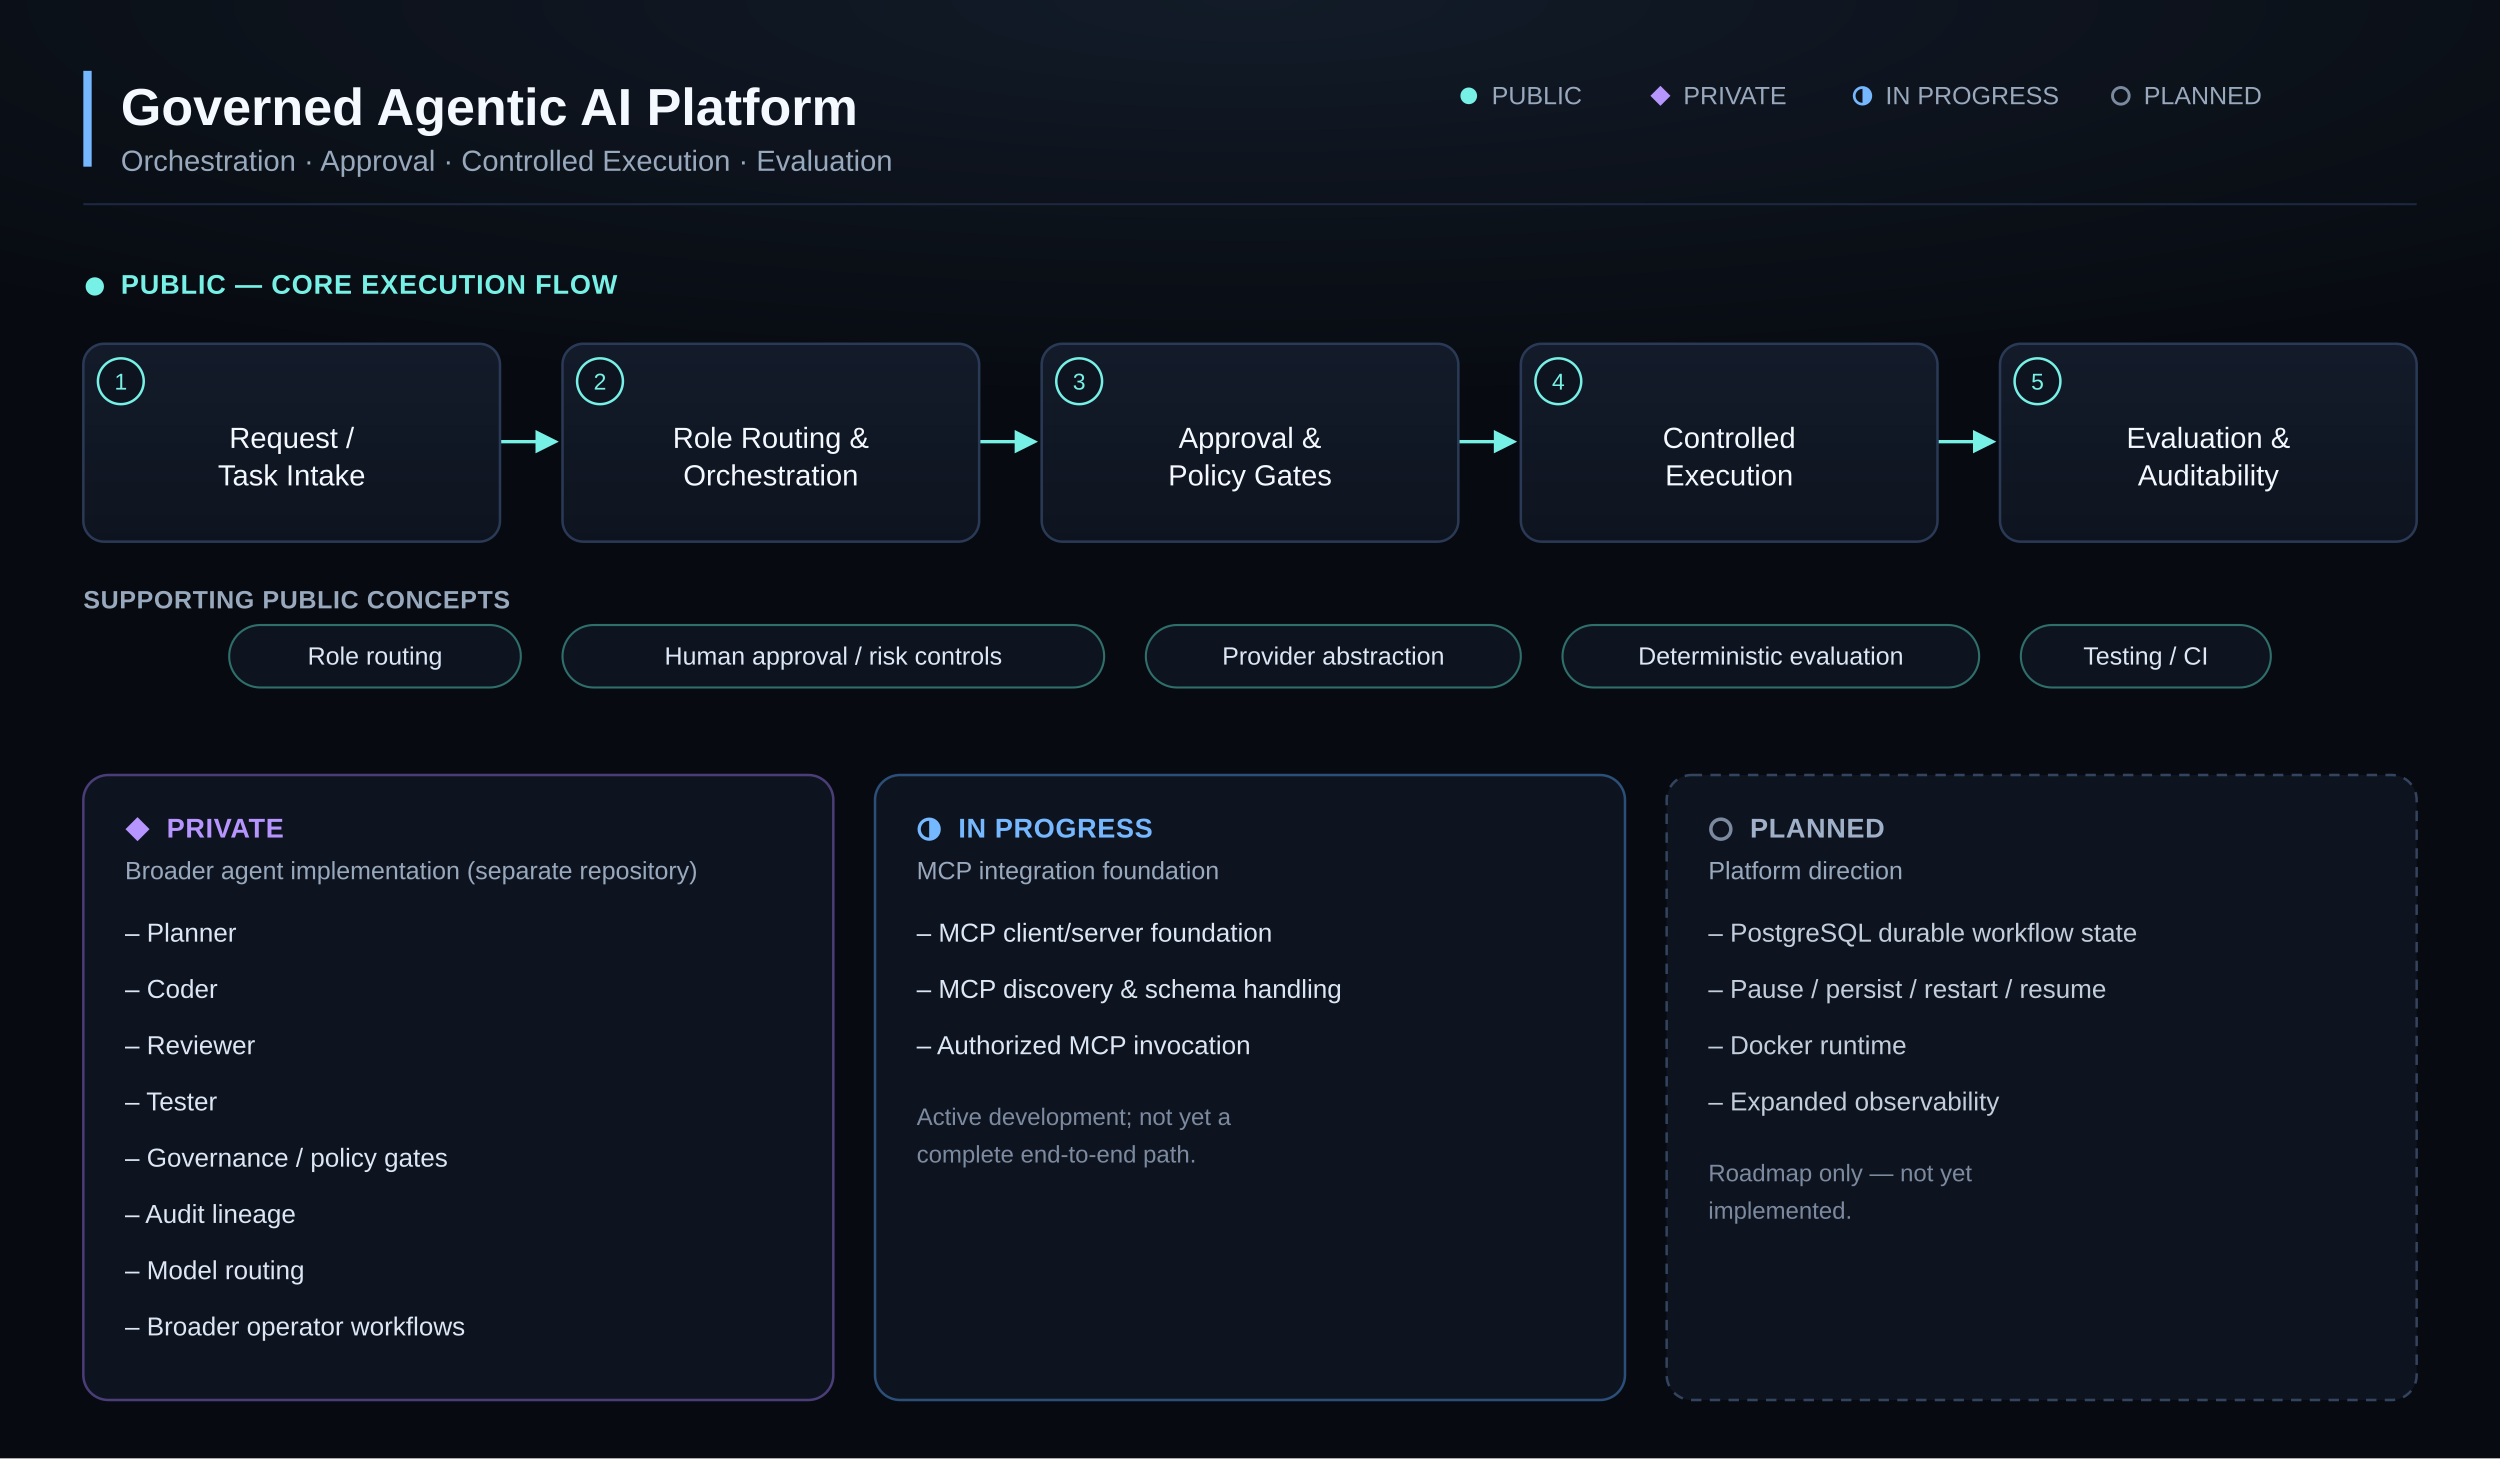
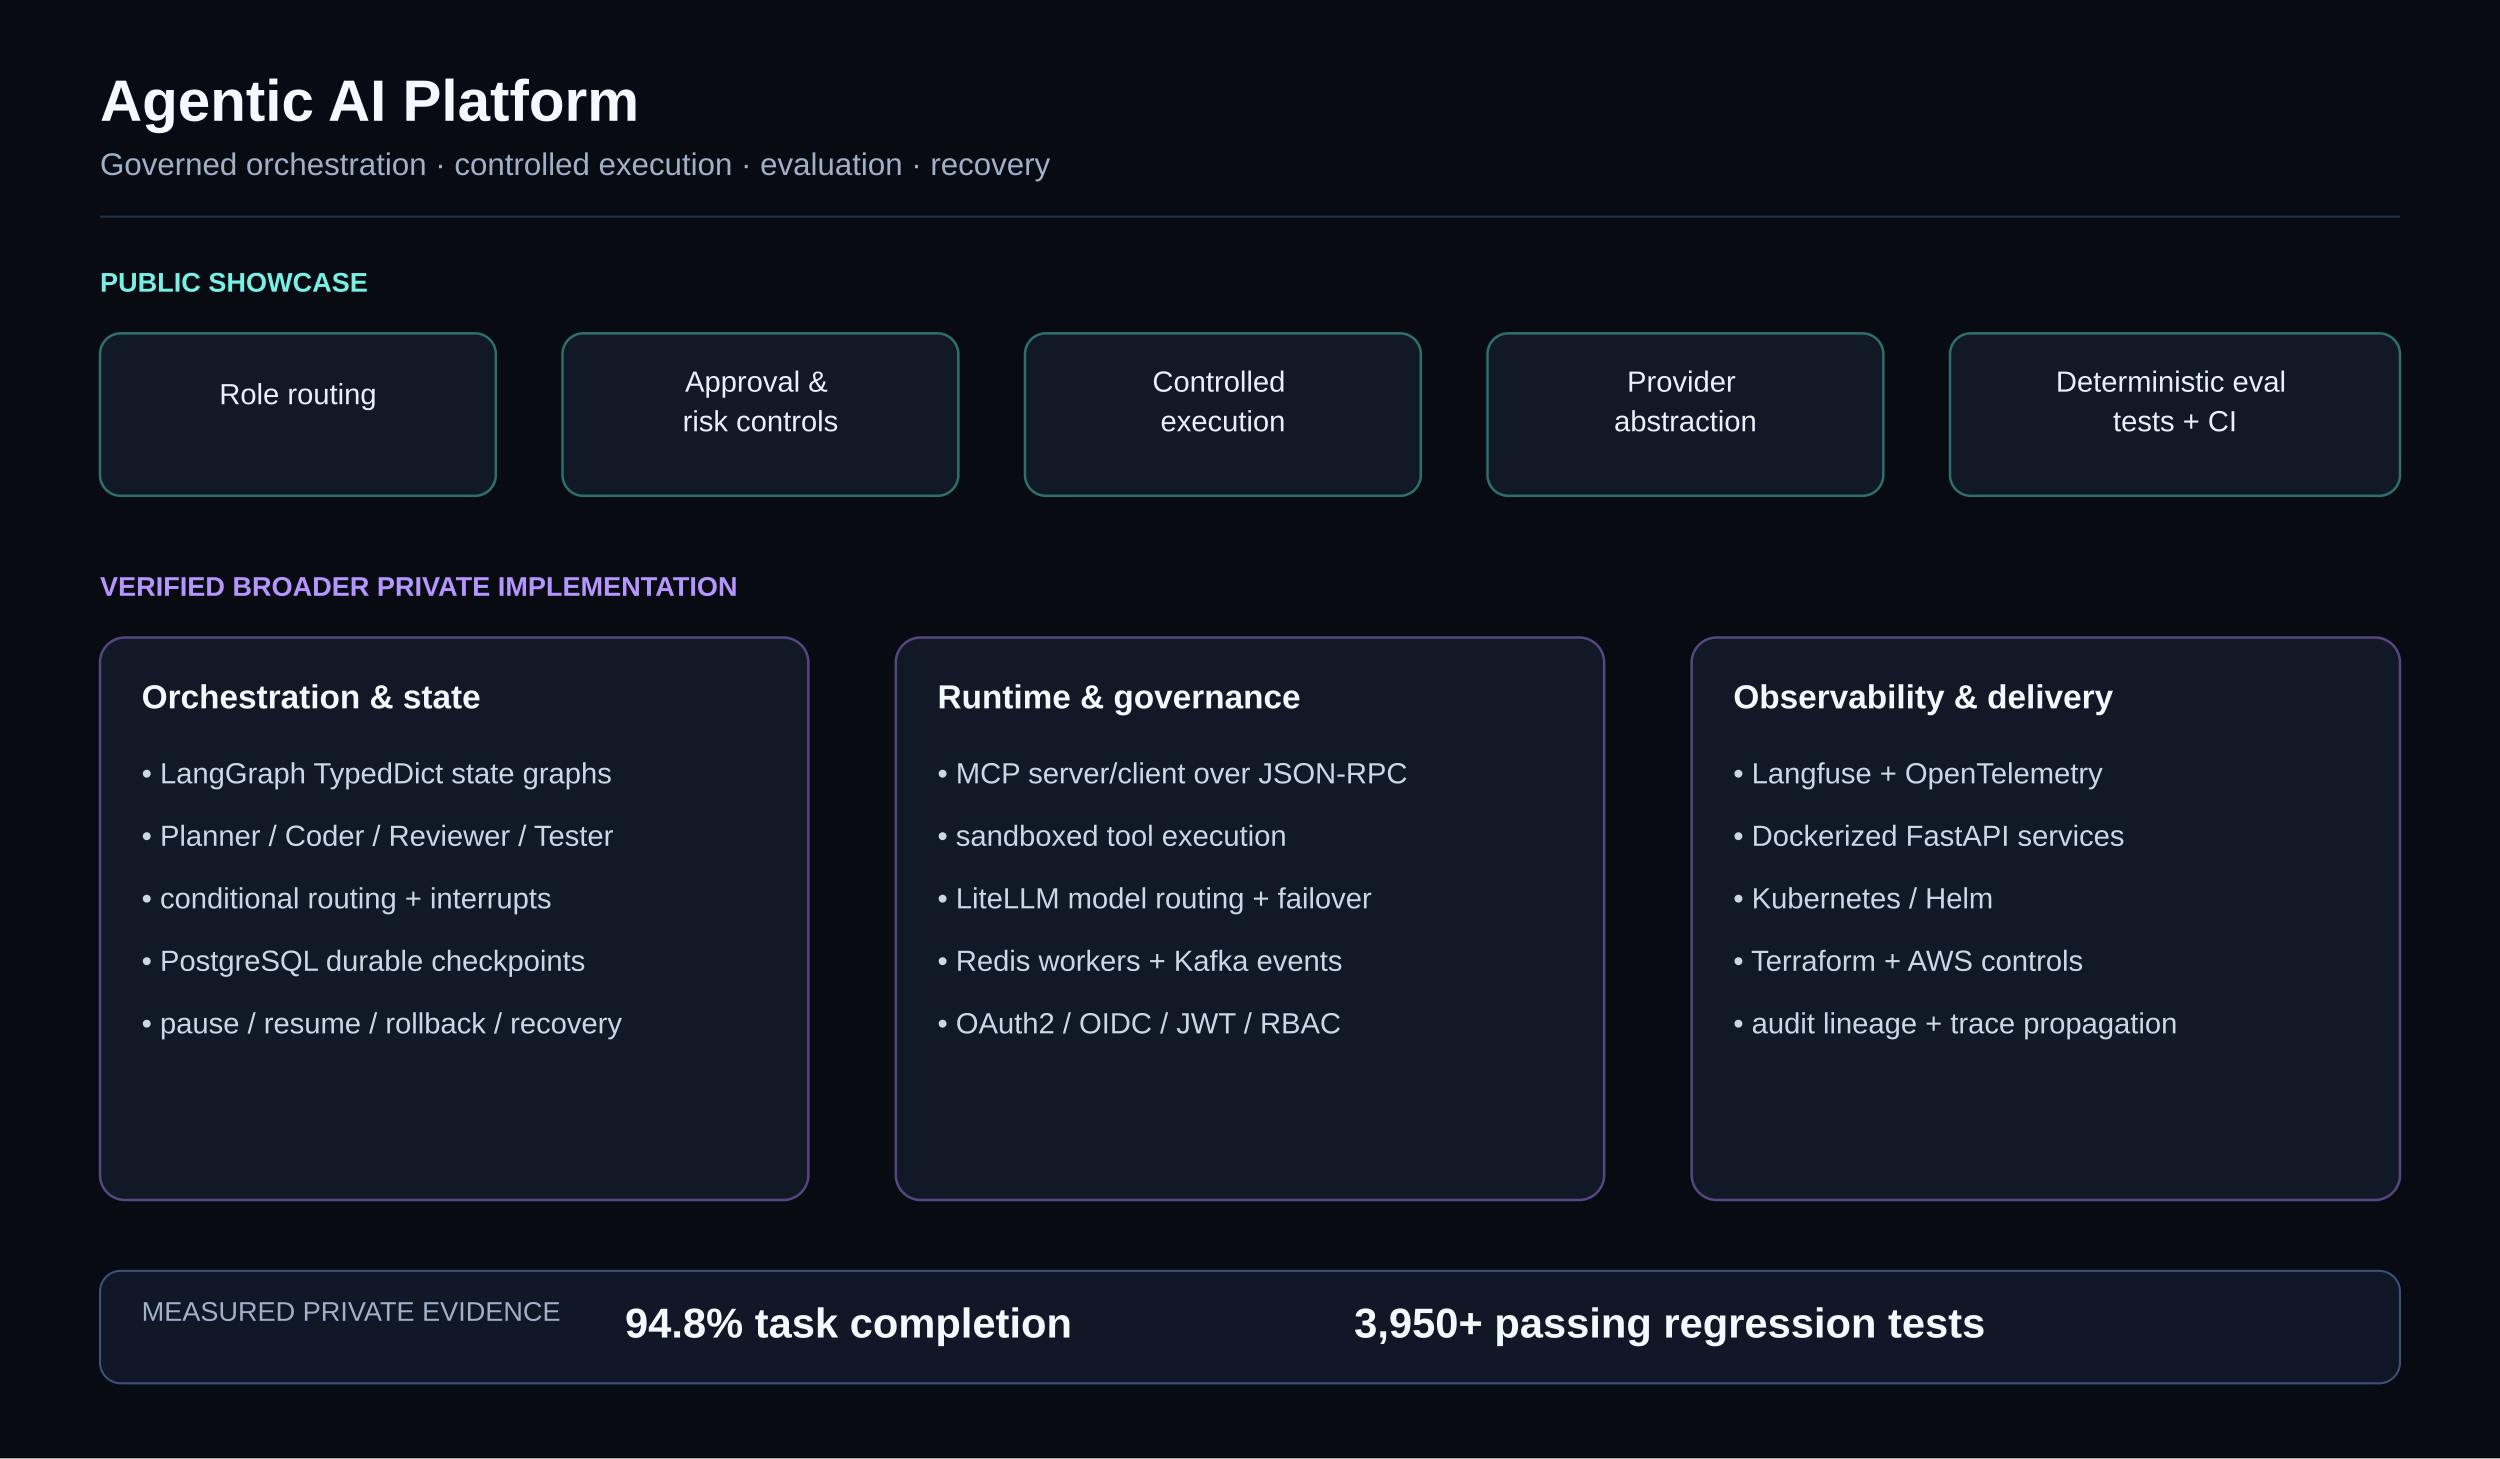
<svg xmlns="http://www.w3.org/2000/svg" viewBox="0 0 1200 700" width="100%" height="100%" font-family="Arial, Helvetica, sans-serif">
-   <defs>
-     <radialGradient id="glow" cx="50%" cy="0%" r="75%">
-       <stop offset="0%" stop-color="#76b8ff" stop-opacity="0.10" />
-       <stop offset="100%" stop-color="#76b8ff" stop-opacity="0" />
-     </radialGradient>
-     <linearGradient id="panelFill" x1="0" y1="0" x2="0" y2="1">
-       <stop offset="0%" stop-color="#131b2a" />
-       <stop offset="100%" stop-color="#0e141f" />
-     </linearGradient>
-     <symbol id="dotFull" viewBox="0 0 10 10">
-       <circle cx="5" cy="5" r="4" fill="currentColor" />
-     </symbol>
-     <symbol id="dotDiamond" viewBox="0 0 10 10">
-       <rect x="1.6" y="1.6" width="6.8" height="6.8" fill="currentColor" transform="rotate(45 5 5)" />
-     </symbol>
-     <symbol id="dotHalf" viewBox="0 0 10 10">
-       <circle cx="5" cy="5" r="4" fill="none" stroke="currentColor" stroke-width="1.3" />
-       <path d="M5 1.3A3.7 3.7 0 0 1 5 8.7z" fill="currentColor" />
-     </symbol>
-     <symbol id="dotRing" viewBox="0 0 10 10">
-       <circle cx="5" cy="5" r="4" fill="none" stroke="currentColor" stroke-width="1.4" />
-     </symbol>
-     <marker id="arrowTeal" viewBox="0 0 10 10" refX="8" refY="5" markerWidth="7" markerHeight="7" orient="auto-start-reverse">
-       <path d="M0 0 L10 5 L0 10 z" fill="#77f0e6" />
-     </marker>
-   </defs>
-   <rect x="0" y="0" width="1200" height="700" fill="#070a10" />
-   <rect x="0" y="0" width="1200" height="260" fill="url(#glow)" />
-   <rect x="40" y="34" width="4" height="46" fill="#76b8ff" />
-   <text x="58" y="60" font-size="25" font-weight="700" fill="#f4f8ff">Governed Agentic AI Platform</text>
-   <text x="58" y="82" font-size="14" fill="#98a8bd">Orchestration · Approval · Controlled Execution · Evaluation</text>
-   <g font-size="12" fill="#98a8bd">
-     <use href="#dotFull" x="700" y="41" width="10" height="10" color="#77f0e6" />
-     <text x="716" y="50">PUBLIC</text>
-     <use href="#dotDiamond" x="792" y="41" width="10" height="10" color="#b795ff" />
-     <text x="808" y="50">PRIVATE</text>
-     <use href="#dotHalf" x="889" y="41" width="10" height="10" color="#76b8ff" />
-     <text x="905" y="50">IN PROGRESS</text>
-     <use href="#dotRing" x="1013" y="41" width="10" height="10" color="#7c8aa0" />
-     <text x="1029" y="50">PLANNED</text>
+   <rect width="1200" height="700" fill="#080b12" />
+   <text x="48" y="58" font-size="28" font-weight="700" fill="#f4f8ff">Agentic AI Platform</text>
+   <text x="48" y="84" font-size="15" fill="#9fb0c8">Governed orchestration · controlled execution · evaluation · recovery</text>
+   <line x1="48" y1="104" x2="1152" y2="104" stroke="#24324a" />
+   <text x="48" y="140" font-size="13" font-weight="700" fill="#77f0e6">PUBLIC SHOWCASE</text>
+   <g fill="#111927" stroke="#2f6f6b" stroke-width="1.2">
+     <rect x="48" y="160" width="190" height="78" rx="10" />
+     <rect x="270" y="160" width="190" height="78" rx="10" />
+     <rect x="492" y="160" width="190" height="78" rx="10" />
+     <rect x="714" y="160" width="190" height="78" rx="10" />
+     <rect x="936" y="160" width="216" height="78" rx="10" />
  </g>
-   <line x1="40" y1="98" x2="1160" y2="98" stroke="#1c2740" stroke-width="1" />
-   <use href="#dotFull" x="40" y="132" width="11" height="11" color="#77f0e6" />
-   <text x="58" y="141" font-size="13" font-weight="700" fill="#77f0e6" letter-spacing="0.4">PUBLIC — CORE EXECUTION FLOW</text>
-   <g>
-     <line x1="240" y1="212" x2="266" y2="212" stroke="#77f0e6" stroke-width="1.6" marker-end="url(#arrowTeal)" />
-     <line x1="470" y1="212" x2="496" y2="212" stroke="#77f0e6" stroke-width="1.6" marker-end="url(#arrowTeal)" />
-     <line x1="700" y1="212" x2="726" y2="212" stroke="#77f0e6" stroke-width="1.6" marker-end="url(#arrowTeal)" />
-     <line x1="930" y1="212" x2="956" y2="212" stroke="#77f0e6" stroke-width="1.6" marker-end="url(#arrowTeal)" />
+   <g fill="#e8f0fa" font-size="14" text-anchor="middle">
+     <text x="143" y="194">Role routing</text>
+     <text x="365" y="188">
+       <tspan x="365">Approval &amp;</tspan>
+       <tspan x="365" dy="19">risk controls</tspan>
+     </text>
+     <text x="587" y="188">
+       <tspan x="587">Controlled</tspan>
+       <tspan x="587" dy="19">execution</tspan>
+     </text>
+     <text x="809" y="188">
+       <tspan x="809">Provider</tspan>
+       <tspan x="809" dy="19">abstraction</tspan>
+     </text>
+     <text x="1044" y="188">
+       <tspan x="1044">Deterministic eval</tspan>
+       <tspan x="1044" dy="19">tests + CI</tspan>
+     </text>
  </g>
-   <g font-size="14" fill="#f4f8ff">
-     <rect x="40" y="165" width="200" height="95" rx="10" fill="url(#panelFill)" stroke="#2a3a56" stroke-width="1.2" />
-     <circle cx="58" cy="183" r="11" fill="#0e141f" stroke="#77f0e6" stroke-width="1.2" />
-     <text x="58" y="187" font-size="11" text-anchor="middle" fill="#77f0e6">1</text>
-     <text x="140" y="215" text-anchor="middle">Request /</text>
-     <text x="140" y="233" text-anchor="middle">Task Intake</text>
-     <rect x="270" y="165" width="200" height="95" rx="10" fill="url(#panelFill)" stroke="#2a3a56" stroke-width="1.2" />
-     <circle cx="288" cy="183" r="11" fill="#0e141f" stroke="#77f0e6" stroke-width="1.2" />
-     <text x="288" y="187" font-size="11" text-anchor="middle" fill="#77f0e6">2</text>
-     <text x="370" y="215" text-anchor="middle">Role Routing &amp;</text>
-     <text x="370" y="233" text-anchor="middle">Orchestration</text>
-     <rect x="500" y="165" width="200" height="95" rx="10" fill="url(#panelFill)" stroke="#2a3a56" stroke-width="1.2" />
-     <circle cx="518" cy="183" r="11" fill="#0e141f" stroke="#77f0e6" stroke-width="1.2" />
-     <text x="518" y="187" font-size="11" text-anchor="middle" fill="#77f0e6">3</text>
-     <text x="600" y="215" text-anchor="middle">Approval &amp;</text>
-     <text x="600" y="233" text-anchor="middle">Policy Gates</text>
-     <rect x="730" y="165" width="200" height="95" rx="10" fill="url(#panelFill)" stroke="#2a3a56" stroke-width="1.2" />
-     <circle cx="748" cy="183" r="11" fill="#0e141f" stroke="#77f0e6" stroke-width="1.2" />
-     <text x="748" y="187" font-size="11" text-anchor="middle" fill="#77f0e6">4</text>
-     <text x="830" y="215" text-anchor="middle">Controlled</text>
-     <text x="830" y="233" text-anchor="middle">Execution</text>
-     <rect x="960" y="165" width="200" height="95" rx="10" fill="url(#panelFill)" stroke="#2a3a56" stroke-width="1.2" />
-     <circle cx="978" cy="183" r="11" fill="#0e141f" stroke="#77f0e6" stroke-width="1.2" />
-     <text x="978" y="187" font-size="11" text-anchor="middle" fill="#77f0e6">5</text>
-     <text x="1060" y="215" text-anchor="middle">Evaluation &amp;</text>
-     <text x="1060" y="233" text-anchor="middle">Auditability</text>
+   <text x="48" y="286" font-size="13" font-weight="700" fill="#b795ff">VERIFIED BROADER PRIVATE IMPLEMENTATION</text>
+   <g fill="#111927" stroke="#554681" stroke-width="1.2">
+     <rect x="48" y="306" width="340" height="270" rx="12" />
+     <rect x="430" y="306" width="340" height="270" rx="12" />
+     <rect x="812" y="306" width="340" height="270" rx="12" />
  </g>
-   <text x="40" y="292" font-size="12" font-weight="700" fill="#98a8bd" letter-spacing="0.3">SUPPORTING PUBLIC CONCEPTS</text>
-   <g font-size="12" fill="#dce6f5">
-     <rect x="110" y="300" width="140" height="30" rx="15" fill="#0e141f" stroke="#2f6f6b" stroke-width="1" />
-     <text x="180" y="319" text-anchor="middle">Role routing</text>
-     <rect x="270" y="300" width="260" height="30" rx="15" fill="#0e141f" stroke="#2f6f6b" stroke-width="1" />
-     <text x="400" y="319" text-anchor="middle">Human approval / risk controls</text>
-     <rect x="550" y="300" width="180" height="30" rx="15" fill="#0e141f" stroke="#2f6f6b" stroke-width="1" />
-     <text x="640" y="319" text-anchor="middle">Provider abstraction</text>
-     <rect x="750" y="300" width="200" height="30" rx="15" fill="#0e141f" stroke="#2f6f6b" stroke-width="1" />
-     <text x="850" y="319" text-anchor="middle">Deterministic evaluation</text>
-     <rect x="970" y="300" width="120" height="30" rx="15" fill="#0e141f" stroke="#2f6f6b" stroke-width="1" />
-     <text x="1030" y="319" text-anchor="middle">Testing / CI</text>
+   <g fill="#f4f8ff" font-size="16" font-weight="700">
+     <text x="68" y="340">Orchestration &amp; state</text>
+     <text x="450" y="340">Runtime &amp; governance</text>
+     <text x="832" y="340">Observability &amp; delivery</text>
  </g>
-   <g>
-     <rect x="40" y="372" width="360" height="300" rx="12" fill="#0e141f" stroke="#4a3d78" stroke-width="1.2" />
-     <use href="#dotDiamond" x="60" y="392" width="12" height="12" color="#b795ff" />
-     <text x="80" y="402" font-size="13" font-weight="700" fill="#b795ff" letter-spacing="0.3">PRIVATE</text>
-     <text x="60" y="422" font-size="12" fill="#98a8bd">Broader agent implementation (separate repository)</text>
-     <g font-size="12.5" fill="#dce6f5">
-       <text x="60" y="452">– Planner</text>
-       <text x="60" y="479">– Coder</text>
-       <text x="60" y="506">– Reviewer</text>
-       <text x="60" y="533">– Tester</text>
-       <text x="60" y="560">– Governance / policy gates</text>
-       <text x="60" y="587">– Audit lineage</text>
-       <text x="60" y="614">– Model routing</text>
-       <text x="60" y="641">– Broader operator workflows</text>
-     </g>
-     <rect x="420" y="372" width="360" height="300" rx="12" fill="#0e141f" stroke="#2b4f78" stroke-width="1.2" />
-     <use href="#dotHalf" x="440" y="392" width="12" height="12" color="#76b8ff" />
-     <text x="460" y="402" font-size="13" font-weight="700" fill="#76b8ff" letter-spacing="0.3">IN PROGRESS</text>
-     <text x="440" y="422" font-size="12" fill="#98a8bd">MCP integration foundation</text>
-     <g font-size="12.5" fill="#dce6f5">
-       <text x="440" y="452">– MCP client/server foundation</text>
-       <text x="440" y="479">– MCP discovery &amp; schema handling</text>
-       <text x="440" y="506">– Authorized MCP invocation</text>
-     </g>
-     <text x="440" y="540" font-size="11.5" fill="#7c8aa0">Active development; not yet a</text>
-     <text x="440" y="558" font-size="11.5" fill="#7c8aa0">complete end-to-end path.</text>
-     <rect x="800" y="372" width="360" height="300" rx="12" fill="#0e141f" stroke="#33445e" stroke-width="1.2" stroke-dasharray="5 4" />
-     <use href="#dotRing" x="820" y="392" width="12" height="12" color="#7c8aa0" />
-     <text x="840" y="402" font-size="13" font-weight="700" fill="#9fb0c8" letter-spacing="0.3">PLANNED</text>
-     <text x="820" y="422" font-size="12" fill="#98a8bd">Platform direction</text>
-     <g font-size="12.5" fill="#c3cedd">
-       <text x="820" y="452">– PostgreSQL durable workflow state</text>
-       <text x="820" y="479">– Pause / persist / restart / resume</text>
-       <text x="820" y="506">– Docker runtime</text>
-       <text x="820" y="533">– Expanded observability</text>
-     </g>
-     <text x="820" y="567" font-size="11.5" fill="#7c8aa0">Roadmap only — not yet</text>
-     <text x="820" y="585" font-size="11.5" fill="#7c8aa0">implemented.</text>
+   <g fill="#cbd7e6" font-size="14">
+     <text x="68" y="376">• LangGraph TypedDict state graphs</text>
+     <text x="68" y="406">• Planner / Coder / Reviewer / Tester</text>
+     <text x="68" y="436">• conditional routing + interrupts</text>
+     <text x="68" y="466">• PostgreSQL durable checkpoints</text>
+     <text x="68" y="496">• pause / resume / rollback / recovery</text>
+     <text x="450" y="376">• MCP server/client over JSON-RPC</text>
+     <text x="450" y="406">• sandboxed tool execution</text>
+     <text x="450" y="436">• LiteLLM model routing + failover</text>
+     <text x="450" y="466">• Redis workers + Kafka events</text>
+     <text x="450" y="496">• OAuth2 / OIDC / JWT / RBAC</text>
+     <text x="832" y="376">• Langfuse + OpenTelemetry</text>
+     <text x="832" y="406">• Dockerized FastAPI services</text>
+     <text x="832" y="436">• Kubernetes / Helm</text>
+     <text x="832" y="466">• Terraform + AWS controls</text>
+     <text x="832" y="496">• audit lineage + trace propagation</text>
  </g>
+   <rect x="48" y="610" width="1104" height="54" rx="10" fill="#101827" stroke="#38527a" />
+   <text x="68" y="634" font-size="13" fill="#9fb0c8">MEASURED PRIVATE EVIDENCE</text>
+   <text x="300" y="642" font-size="20" font-weight="700" fill="#f4f8ff">94.8% task completion</text>
+   <text x="650" y="642" font-size="20" font-weight="700" fill="#f4f8ff">3,950+ passing regression tests</text>
</svg>
